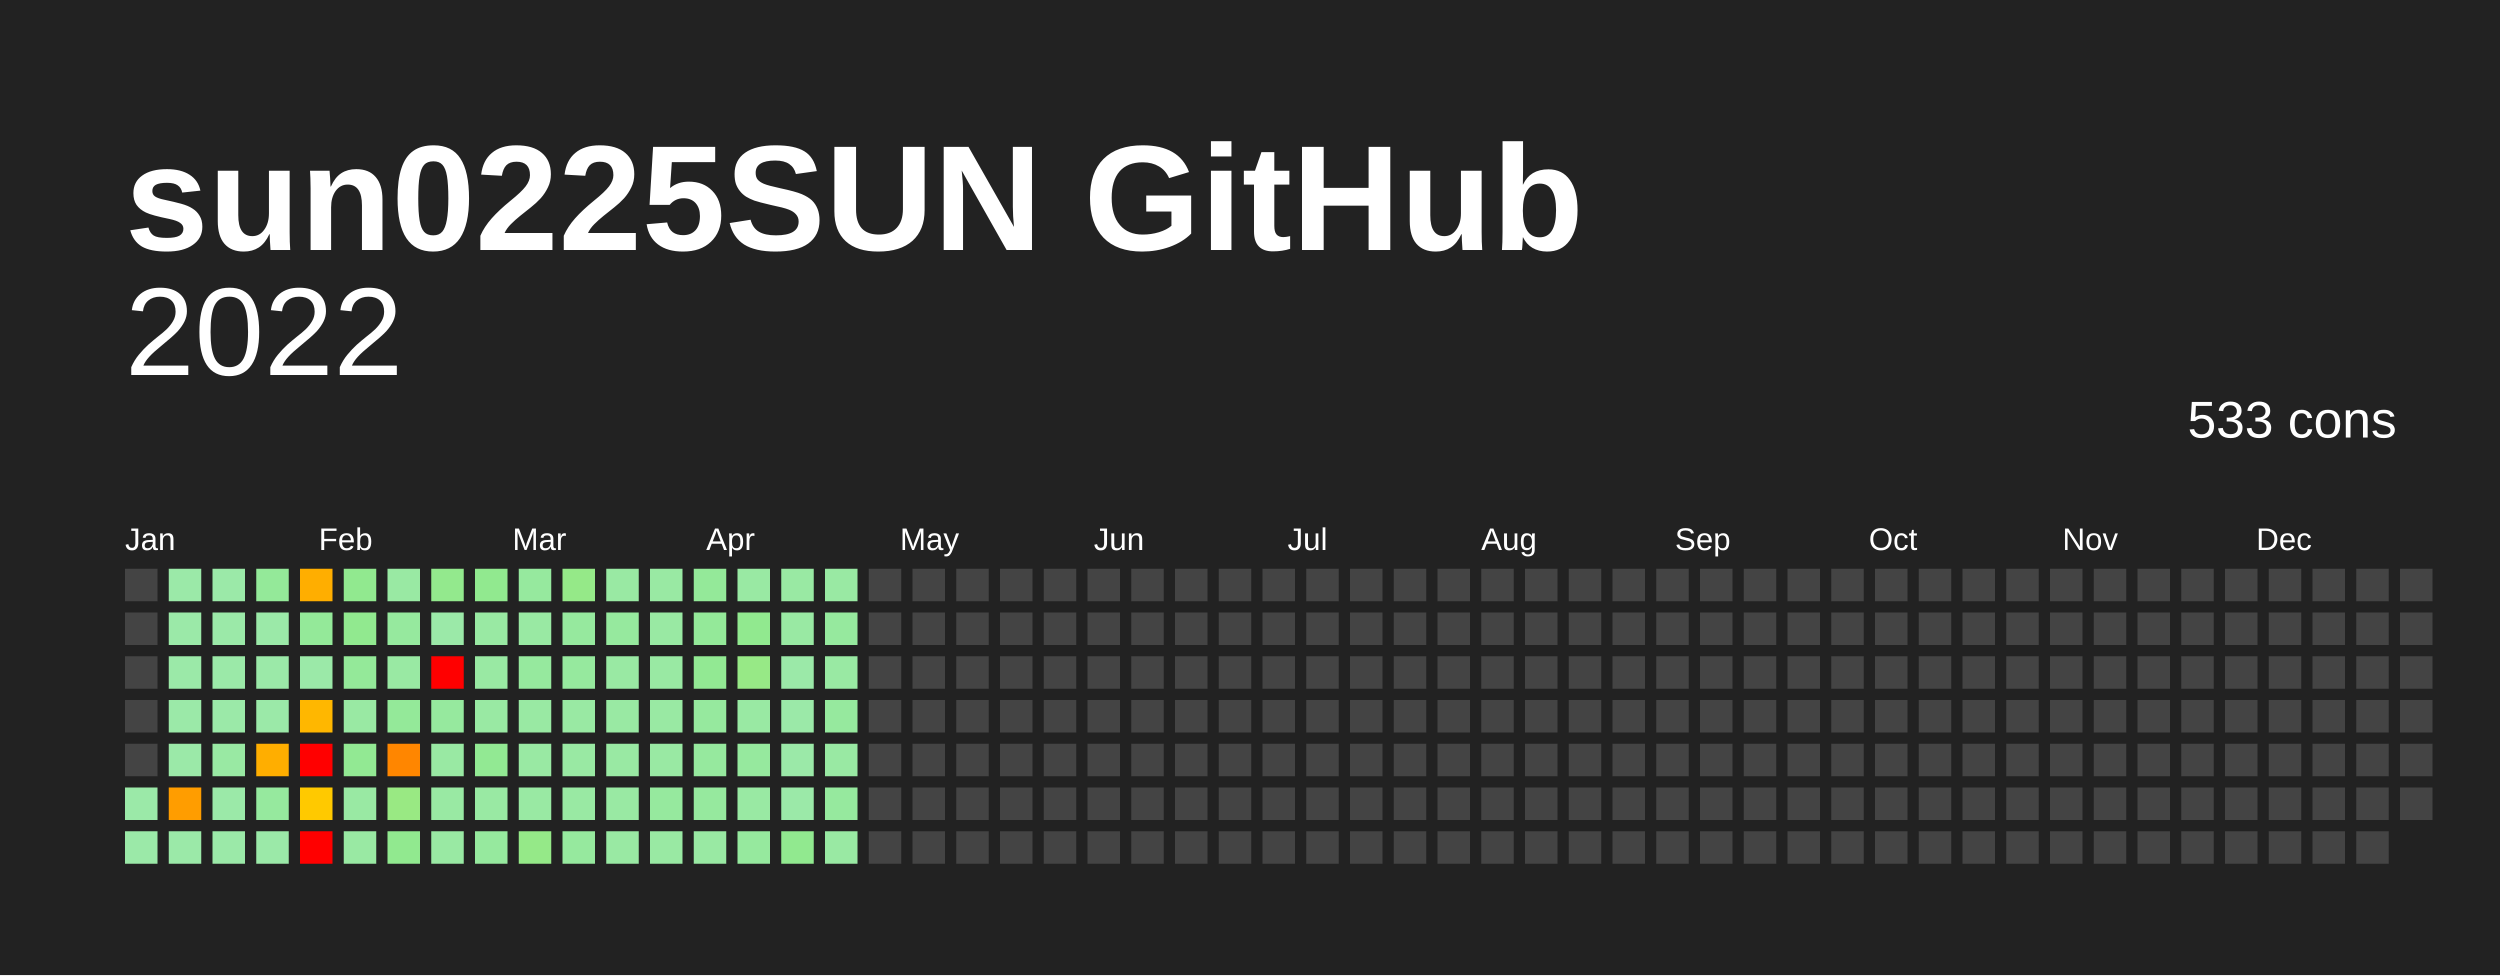
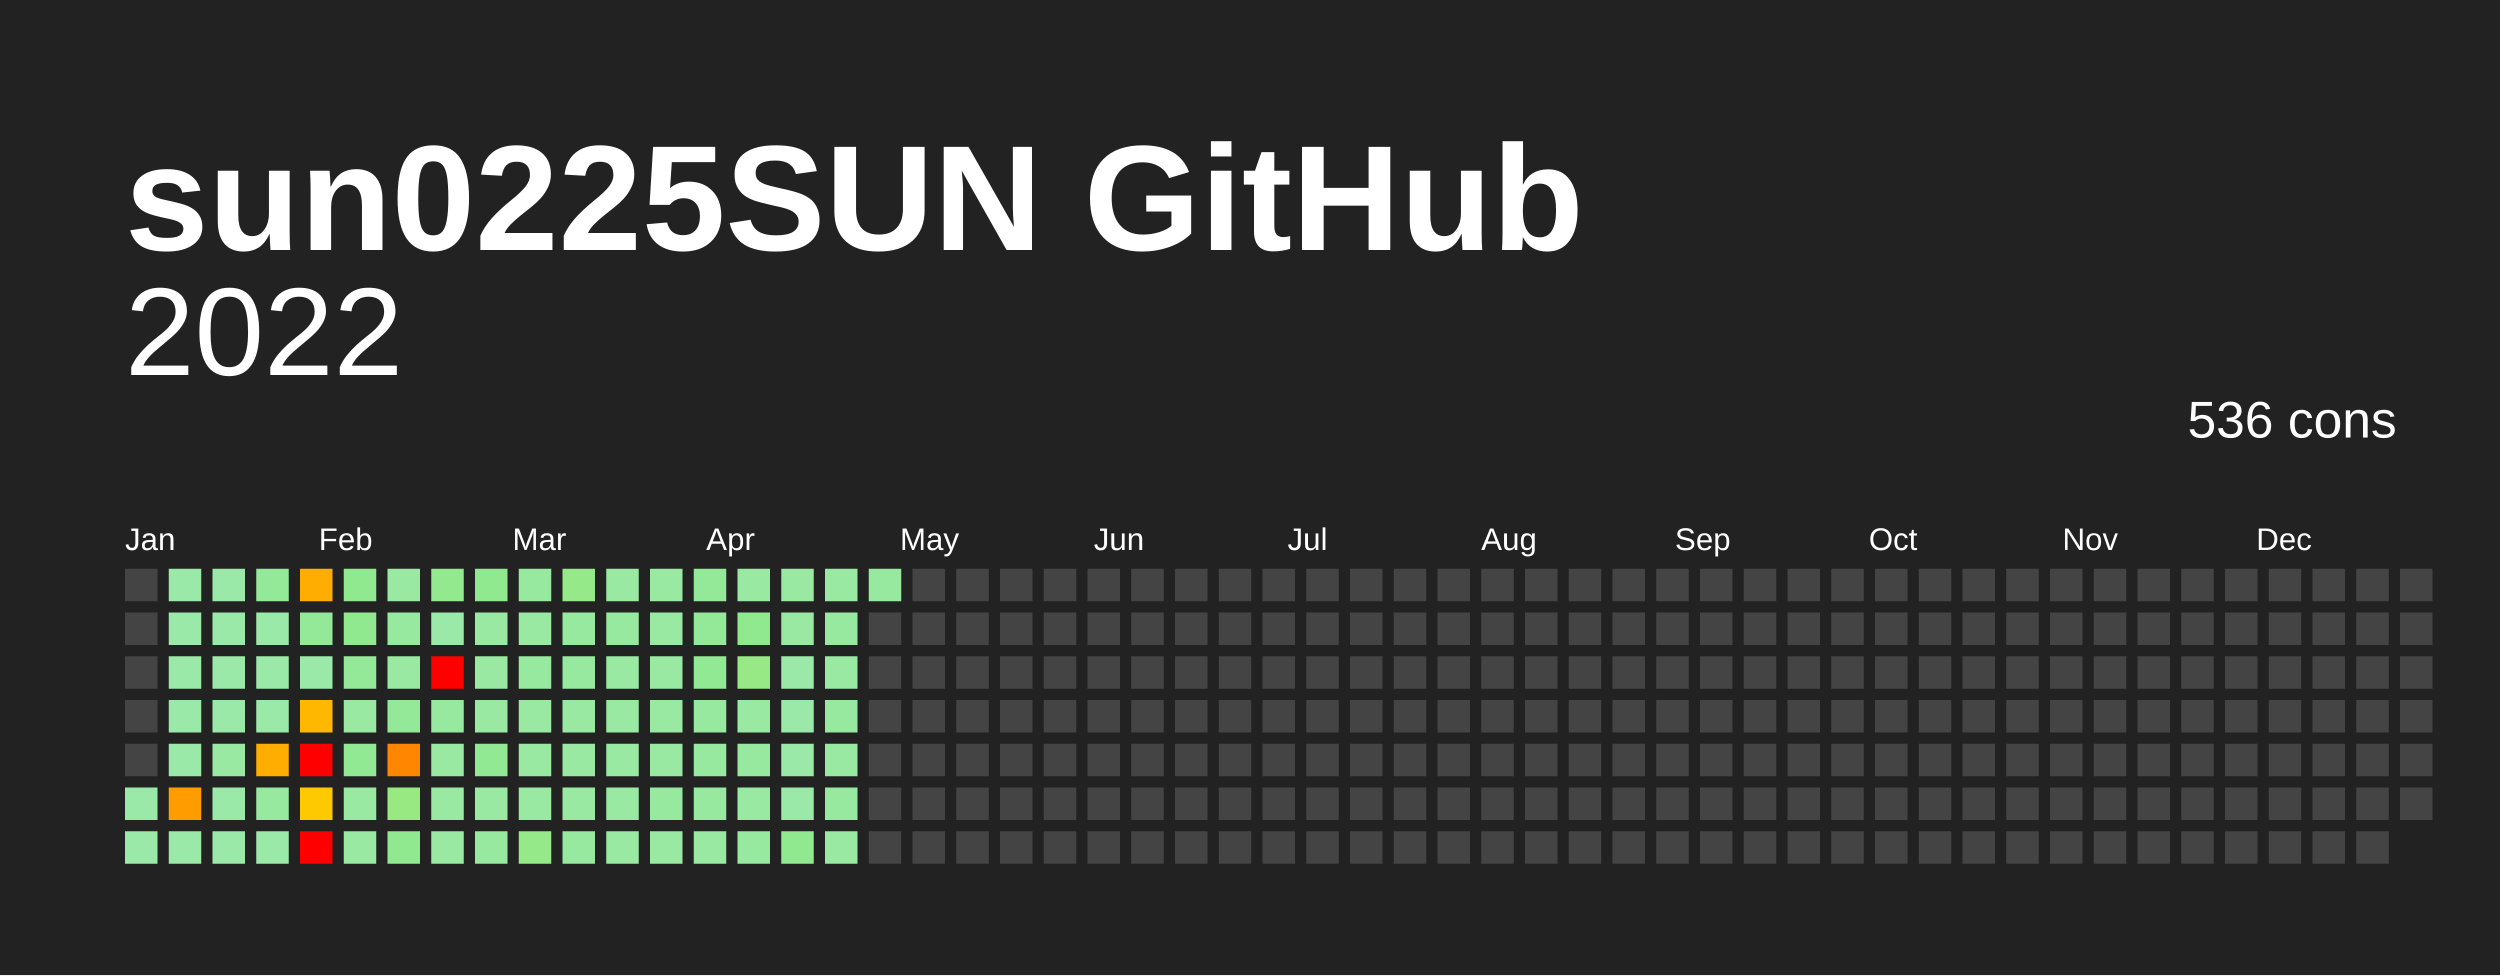
<svg xmlns="http://www.w3.org/2000/svg" baseProfile="full" height="78mm" version="1.1" viewBox="0,0,200,78" width="200mm">
  <defs />
  <rect fill="#222222" height="78" width="200" x="0" y="0" />
  <text fill="#FFFFFF" style="font-size:12px; font-family:Arial; font-weight:bold;" x="10" y="20">sun0225SUN GitHub</text>
  <text alignment-baseline="hanging" fill="#FFFFFF" style="font-size:10.0px; font-family:Arial;" x="10" y="30">2022</text>
-   <text alignment-baseline="hanging" fill="#FFFFFF" style="font-size:4.125px; font-family:Arial;" x="175" y="35">533 cons</text>
+   <text alignment-baseline="hanging" fill="#FFFFFF" style="font-size:4.125px; font-family:Arial;" x="175" y="35">536 cons</text>
  <text fill="#FFFFFF" style="font-size:2.5px; font-family:Arial" x="10.0" y="44">Jan</text>
  <text fill="#FFFFFF" style="font-size:2.5px; font-family:Arial" x="25.5" y="44">Feb</text>
  <text fill="#FFFFFF" style="font-size:2.5px; font-family:Arial" x="41.0" y="44">Mar</text>
  <text fill="#FFFFFF" style="font-size:2.5px; font-family:Arial" x="56.5" y="44">Apr</text>
  <text fill="#FFFFFF" style="font-size:2.5px; font-family:Arial" x="72.0" y="44">May</text>
  <text fill="#FFFFFF" style="font-size:2.5px; font-family:Arial" x="87.5" y="44">Jun</text>
  <text fill="#FFFFFF" style="font-size:2.5px; font-family:Arial" x="103.0" y="44">Jul</text>
  <text fill="#FFFFFF" style="font-size:2.5px; font-family:Arial" x="118.5" y="44">Aug</text>
  <text fill="#FFFFFF" style="font-size:2.5px; font-family:Arial" x="134.0" y="44">Sep</text>
  <text fill="#FFFFFF" style="font-size:2.5px; font-family:Arial" x="149.5" y="44">Oct</text>
  <text fill="#FFFFFF" style="font-size:2.5px; font-family:Arial" x="165.0" y="44">Nov</text>
  <text fill="#FFFFFF" style="font-size:2.5px; font-family:Arial" x="180.5" y="44">Dec</text>
  <rect fill="#444444" height="2.6" width="2.6" x="10.0" y="45.5" />
  <rect fill="#444444" height="2.6" width="2.6" x="10.0" y="49.0" />
  <rect fill="#444444" height="2.6" width="2.6" x="10.0" y="52.5" />
  <rect fill="#444444" height="2.6" width="2.6" x="10.0" y="56.0" />
  <rect fill="#444444" height="2.6" width="2.6" x="10.0" y="59.5" />
  <rect fill="#9be9a8" height="2.6" width="2.6" x="10.0" y="63.0" />
  <rect fill="#9be9a8" height="2.6" width="2.6" x="10.0" y="66.5" />
  <rect fill="#9be9a8" height="2.6" width="2.6" x="13.5" y="45.5" />
  <rect fill="#9be9a8" height="2.6" width="2.6" x="13.5" y="49.0" />
  <rect fill="#9be9a8" height="2.6" width="2.6" x="13.5" y="52.5" />
  <rect fill="#9be9a8" height="2.6" width="2.6" x="13.5" y="56.0" />
  <rect fill="#9be9a8" height="2.6" width="2.6" x="13.5" y="59.5" />
  <rect fill="#ff9d00" height="2.6" width="2.6" x="13.5" y="63.0" />
  <rect fill="#9be9a8" height="2.6" width="2.6" x="13.5" y="66.5" />
  <rect fill="#9be9a8" height="2.6" width="2.6" x="17.0" y="45.5" />
  <rect fill="#9be9a8" height="2.6" width="2.6" x="17.0" y="49.0" />
  <rect fill="#9be9a8" height="2.6" width="2.6" x="17.0" y="52.5" />
  <rect fill="#9be9a8" height="2.6" width="2.6" x="17.0" y="56.0" />
  <rect fill="#99e9a3" height="2.6" width="2.6" x="17.0" y="59.5" />
  <rect fill="#9be9a8" height="2.6" width="2.6" x="17.0" y="63.0" />
  <rect fill="#9be9a8" height="2.6" width="2.6" x="17.0" y="66.5" />
  <rect fill="#94e999" height="2.6" width="2.6" x="20.5" y="45.5" />
  <rect fill="#9be9a8" height="2.6" width="2.6" x="20.5" y="49.0" />
  <rect fill="#9be9a8" height="2.6" width="2.6" x="20.5" y="52.5" />
  <rect fill="#9be9a8" height="2.6" width="2.6" x="20.5" y="56.0" />
  <rect fill="#ffae00" height="2.6" width="2.6" x="20.5" y="59.5" />
  <rect fill="#96e99e" height="2.6" width="2.6" x="20.5" y="63.0" />
  <rect fill="#9be9a8" height="2.6" width="2.6" x="20.5" y="66.5" />
  <rect fill="#ffae00" height="2.6" width="2.6" x="24.0" y="45.5" />
  <rect fill="#94e999" height="2.6" width="2.6" x="24.0" y="49.0" />
  <rect fill="#9be9a8" height="2.6" width="2.6" x="24.0" y="52.5" />
  <rect fill="#ffb700" height="2.6" width="2.6" x="24.0" y="56.0" />
  <rect fill="red" height="2.6" width="2.6" x="24.0" y="59.5" />
  <rect fill="#ffc900" height="2.6" width="2.6" x="24.0" y="63.0" />
  <rect fill="red" height="2.6" width="2.6" x="24.0" y="66.5" />
  <rect fill="#91e98f" height="2.6" width="2.6" x="27.5" y="45.5" />
  <rect fill="#91e98f" height="2.6" width="2.6" x="27.5" y="49.0" />
  <rect fill="#94e999" height="2.6" width="2.6" x="27.5" y="52.5" />
  <rect fill="#99e9a3" height="2.6" width="2.6" x="27.5" y="56.0" />
  <rect fill="#92e993" height="2.6" width="2.6" x="27.5" y="59.5" />
  <rect fill="#99e9a3" height="2.6" width="2.6" x="27.5" y="63.0" />
  <rect fill="#99e9a3" height="2.6" width="2.6" x="27.5" y="66.5" />
  <rect fill="#99e9a3" height="2.6" width="2.6" x="31.0" y="45.5" />
  <rect fill="#96e99e" height="2.6" width="2.6" x="31.0" y="49.0" />
  <rect fill="#99e9a3" height="2.6" width="2.6" x="31.0" y="52.5" />
  <rect fill="#94e999" height="2.6" width="2.6" x="31.0" y="56.0" />
  <rect fill="#ff8600" height="2.6" width="2.6" x="31.0" y="59.5" />
  <rect fill="#99e983" height="2.6" width="2.6" x="31.0" y="63.0" />
  <rect fill="#91e98f" height="2.6" width="2.6" x="31.0" y="66.5" />
  <rect fill="#93e98d" height="2.6" width="2.6" x="34.5" y="45.5" />
  <rect fill="#9be9a8" height="2.6" width="2.6" x="34.5" y="49.0" />
  <rect fill="red" height="2.6" width="2.6" x="34.5" y="52.5" />
  <rect fill="#96e99e" height="2.6" width="2.6" x="34.5" y="56.0" />
  <rect fill="#99e9a3" height="2.6" width="2.6" x="34.5" y="59.5" />
  <rect fill="#99e9a3" height="2.6" width="2.6" x="34.5" y="63.0" />
  <rect fill="#99e9a3" height="2.6" width="2.6" x="34.5" y="66.5" />
  <rect fill="#91e98f" height="2.6" width="2.6" x="38.0" y="45.5" />
  <rect fill="#99e9a3" height="2.6" width="2.6" x="38.0" y="49.0" />
  <rect fill="#99e9a3" height="2.6" width="2.6" x="38.0" y="52.5" />
  <rect fill="#99e9a3" height="2.6" width="2.6" x="38.0" y="56.0" />
  <rect fill="#92e993" height="2.6" width="2.6" x="38.0" y="59.5" />
  <rect fill="#99e9a3" height="2.6" width="2.6" x="38.0" y="63.0" />
  <rect fill="#96e99e" height="2.6" width="2.6" x="38.0" y="66.5" />
  <rect fill="#96e99e" height="2.6" width="2.6" x="41.5" y="45.5" />
  <rect fill="#99e9a3" height="2.6" width="2.6" x="41.5" y="49.0" />
  <rect fill="#96e99e" height="2.6" width="2.6" x="41.5" y="52.5" />
  <rect fill="#99e9a3" height="2.6" width="2.6" x="41.5" y="56.0" />
  <rect fill="#99e9a3" height="2.6" width="2.6" x="41.5" y="59.5" />
  <rect fill="#99e9a3" height="2.6" width="2.6" x="41.5" y="63.0" />
  <rect fill="#95e988" height="2.6" width="2.6" x="41.5" y="66.5" />
  <rect fill="#95e988" height="2.6" width="2.6" x="45.0" y="45.5" />
  <rect fill="#96e99e" height="2.6" width="2.6" x="45.0" y="49.0" />
  <rect fill="#96e99e" height="2.6" width="2.6" x="45.0" y="52.5" />
  <rect fill="#99e9a3" height="2.6" width="2.6" x="45.0" y="56.0" />
  <rect fill="#99e9a3" height="2.6" width="2.6" x="45.0" y="59.5" />
  <rect fill="#99e9a3" height="2.6" width="2.6" x="45.0" y="63.0" />
  <rect fill="#96e99e" height="2.6" width="2.6" x="45.0" y="66.5" />
  <rect fill="#99e9a3" height="2.6" width="2.6" x="48.5" y="45.5" />
  <rect fill="#96e99e" height="2.6" width="2.6" x="48.5" y="49.0" />
  <rect fill="#99e9a3" height="2.6" width="2.6" x="48.5" y="52.5" />
  <rect fill="#99e9a3" height="2.6" width="2.6" x="48.5" y="56.0" />
  <rect fill="#99e9a3" height="2.6" width="2.6" x="48.5" y="59.5" />
  <rect fill="#99e9a3" height="2.6" width="2.6" x="48.5" y="63.0" />
  <rect fill="#99e9a3" height="2.6" width="2.6" x="48.5" y="66.5" />
  <rect fill="#99e9a3" height="2.6" width="2.6" x="52.0" y="45.5" />
  <rect fill="#99e9a3" height="2.6" width="2.6" x="52.0" y="49.0" />
  <rect fill="#99e9a3" height="2.6" width="2.6" x="52.0" y="52.5" />
  <rect fill="#99e9a3" height="2.6" width="2.6" x="52.0" y="56.0" />
  <rect fill="#99e9a3" height="2.6" width="2.6" x="52.0" y="59.5" />
  <rect fill="#96e99e" height="2.6" width="2.6" x="52.0" y="63.0" />
  <rect fill="#99e9a3" height="2.6" width="2.6" x="52.0" y="66.5" />
  <rect fill="#94e999" height="2.6" width="2.6" x="55.5" y="45.5" />
  <rect fill="#94e999" height="2.6" width="2.6" x="55.5" y="49.0" />
  <rect fill="#92e993" height="2.6" width="2.6" x="55.5" y="52.5" />
  <rect fill="#96e99e" height="2.6" width="2.6" x="55.5" y="56.0" />
  <rect fill="#96e99e" height="2.6" width="2.6" x="55.5" y="59.5" />
  <rect fill="#96e99e" height="2.6" width="2.6" x="55.5" y="63.0" />
  <rect fill="#99e9a3" height="2.6" width="2.6" x="55.5" y="66.5" />
  <rect fill="#99e9a3" height="2.6" width="2.6" x="59.0" y="45.5" />
  <rect fill="#91e98f" height="2.6" width="2.6" x="59.0" y="49.0" />
  <rect fill="#97e986" height="2.6" width="2.6" x="59.0" y="52.5" />
  <rect fill="#99e9a3" height="2.6" width="2.6" x="59.0" y="56.0" />
  <rect fill="#96e99e" height="2.6" width="2.6" x="59.0" y="59.5" />
  <rect fill="#99e9a3" height="2.6" width="2.6" x="59.0" y="63.0" />
  <rect fill="#96e99e" height="2.6" width="2.6" x="59.0" y="66.5" />
  <rect fill="#99e9a3" height="2.6" width="2.6" x="62.5" y="45.5" />
  <rect fill="#99e9a3" height="2.6" width="2.6" x="62.5" y="49.0" />
  <rect fill="#9be9a8" height="2.6" width="2.6" x="62.5" y="52.5" />
  <rect fill="#9be9a8" height="2.6" width="2.6" x="62.5" y="56.0" />
  <rect fill="#9be9a8" height="2.6" width="2.6" x="62.5" y="59.5" />
  <rect fill="#9be9a8" height="2.6" width="2.6" x="62.5" y="63.0" />
  <rect fill="#91e98f" height="2.6" width="2.6" x="62.5" y="66.5" />
  <rect fill="#99e9a3" height="2.6" width="2.6" x="66.0" y="45.5" />
  <rect fill="#96e99e" height="2.6" width="2.6" x="66.0" y="49.0" />
  <rect fill="#99e9a3" height="2.6" width="2.6" x="66.0" y="52.5" />
  <rect fill="#96e99e" height="2.6" width="2.6" x="66.0" y="56.0" />
  <rect fill="#99e9a3" height="2.6" width="2.6" x="66.0" y="59.5" />
  <rect fill="#96e99e" height="2.6" width="2.6" x="66.0" y="63.0" />
  <rect fill="#99e9a3" height="2.6" width="2.6" x="66.0" y="66.5" />
-   <rect fill="#444444" height="2.6" width="2.6" x="69.5" y="45.5" />
+   <rect fill="#96e99e" height="2.6" width="2.6" x="69.5" y="45.5" />
  <rect fill="#444444" height="2.6" width="2.6" x="69.5" y="49.0" />
  <rect fill="#444444" height="2.6" width="2.6" x="69.5" y="52.5" />
  <rect fill="#444444" height="2.6" width="2.6" x="69.5" y="56.0" />
  <rect fill="#444444" height="2.6" width="2.6" x="69.5" y="59.5" />
  <rect fill="#444444" height="2.6" width="2.6" x="69.5" y="63.0" />
  <rect fill="#444444" height="2.6" width="2.6" x="69.5" y="66.5" />
  <rect fill="#444444" height="2.6" width="2.6" x="73.0" y="45.5" />
  <rect fill="#444444" height="2.6" width="2.6" x="73.0" y="49.0" />
  <rect fill="#444444" height="2.6" width="2.6" x="73.0" y="52.5" />
  <rect fill="#444444" height="2.6" width="2.6" x="73.0" y="56.0" />
  <rect fill="#444444" height="2.6" width="2.6" x="73.0" y="59.5" />
  <rect fill="#444444" height="2.6" width="2.6" x="73.0" y="63.0" />
  <rect fill="#444444" height="2.6" width="2.6" x="73.0" y="66.5" />
  <rect fill="#444444" height="2.6" width="2.6" x="76.5" y="45.5" />
  <rect fill="#444444" height="2.6" width="2.6" x="76.5" y="49.0" />
  <rect fill="#444444" height="2.6" width="2.6" x="76.5" y="52.5" />
  <rect fill="#444444" height="2.6" width="2.6" x="76.5" y="56.0" />
  <rect fill="#444444" height="2.6" width="2.6" x="76.5" y="59.5" />
  <rect fill="#444444" height="2.6" width="2.6" x="76.5" y="63.0" />
  <rect fill="#444444" height="2.6" width="2.6" x="76.5" y="66.5" />
  <rect fill="#444444" height="2.6" width="2.6" x="80.0" y="45.5" />
  <rect fill="#444444" height="2.6" width="2.6" x="80.0" y="49.0" />
  <rect fill="#444444" height="2.6" width="2.6" x="80.0" y="52.5" />
  <rect fill="#444444" height="2.6" width="2.6" x="80.0" y="56.0" />
  <rect fill="#444444" height="2.6" width="2.6" x="80.0" y="59.5" />
  <rect fill="#444444" height="2.6" width="2.6" x="80.0" y="63.0" />
  <rect fill="#444444" height="2.6" width="2.6" x="80.0" y="66.5" />
  <rect fill="#444444" height="2.6" width="2.6" x="83.5" y="45.5" />
  <rect fill="#444444" height="2.6" width="2.6" x="83.5" y="49.0" />
  <rect fill="#444444" height="2.6" width="2.6" x="83.5" y="52.5" />
  <rect fill="#444444" height="2.6" width="2.6" x="83.5" y="56.0" />
  <rect fill="#444444" height="2.6" width="2.6" x="83.5" y="59.5" />
  <rect fill="#444444" height="2.6" width="2.6" x="83.5" y="63.0" />
  <rect fill="#444444" height="2.6" width="2.6" x="83.5" y="66.5" />
  <rect fill="#444444" height="2.6" width="2.6" x="87.0" y="45.5" />
  <rect fill="#444444" height="2.6" width="2.6" x="87.0" y="49.0" />
  <rect fill="#444444" height="2.6" width="2.6" x="87.0" y="52.5" />
  <rect fill="#444444" height="2.6" width="2.6" x="87.0" y="56.0" />
  <rect fill="#444444" height="2.6" width="2.6" x="87.0" y="59.5" />
  <rect fill="#444444" height="2.6" width="2.6" x="87.0" y="63.0" />
  <rect fill="#444444" height="2.6" width="2.6" x="87.0" y="66.5" />
  <rect fill="#444444" height="2.6" width="2.6" x="90.5" y="45.5" />
  <rect fill="#444444" height="2.6" width="2.6" x="90.5" y="49.0" />
  <rect fill="#444444" height="2.6" width="2.6" x="90.5" y="52.5" />
  <rect fill="#444444" height="2.6" width="2.6" x="90.5" y="56.0" />
  <rect fill="#444444" height="2.6" width="2.6" x="90.5" y="59.5" />
  <rect fill="#444444" height="2.6" width="2.6" x="90.5" y="63.0" />
  <rect fill="#444444" height="2.6" width="2.6" x="90.5" y="66.5" />
  <rect fill="#444444" height="2.6" width="2.6" x="94.0" y="45.5" />
  <rect fill="#444444" height="2.6" width="2.6" x="94.0" y="49.0" />
  <rect fill="#444444" height="2.6" width="2.6" x="94.0" y="52.5" />
  <rect fill="#444444" height="2.6" width="2.6" x="94.0" y="56.0" />
  <rect fill="#444444" height="2.6" width="2.6" x="94.0" y="59.5" />
  <rect fill="#444444" height="2.6" width="2.6" x="94.0" y="63.0" />
  <rect fill="#444444" height="2.6" width="2.6" x="94.0" y="66.5" />
  <rect fill="#444444" height="2.6" width="2.6" x="97.5" y="45.5" />
  <rect fill="#444444" height="2.6" width="2.6" x="97.5" y="49.0" />
  <rect fill="#444444" height="2.6" width="2.6" x="97.5" y="52.5" />
  <rect fill="#444444" height="2.6" width="2.6" x="97.5" y="56.0" />
  <rect fill="#444444" height="2.6" width="2.6" x="97.5" y="59.5" />
  <rect fill="#444444" height="2.6" width="2.6" x="97.5" y="63.0" />
  <rect fill="#444444" height="2.6" width="2.6" x="97.5" y="66.5" />
  <rect fill="#444444" height="2.6" width="2.6" x="101.0" y="45.5" />
  <rect fill="#444444" height="2.6" width="2.6" x="101.0" y="49.0" />
  <rect fill="#444444" height="2.6" width="2.6" x="101.0" y="52.5" />
  <rect fill="#444444" height="2.6" width="2.6" x="101.0" y="56.0" />
  <rect fill="#444444" height="2.6" width="2.6" x="101.0" y="59.5" />
  <rect fill="#444444" height="2.6" width="2.6" x="101.0" y="63.0" />
  <rect fill="#444444" height="2.6" width="2.6" x="101.0" y="66.5" />
  <rect fill="#444444" height="2.6" width="2.6" x="104.5" y="45.5" />
  <rect fill="#444444" height="2.6" width="2.6" x="104.5" y="49.0" />
  <rect fill="#444444" height="2.6" width="2.6" x="104.5" y="52.5" />
  <rect fill="#444444" height="2.6" width="2.6" x="104.5" y="56.0" />
  <rect fill="#444444" height="2.6" width="2.6" x="104.5" y="59.5" />
  <rect fill="#444444" height="2.6" width="2.6" x="104.5" y="63.0" />
  <rect fill="#444444" height="2.6" width="2.6" x="104.5" y="66.5" />
  <rect fill="#444444" height="2.6" width="2.6" x="108.0" y="45.5" />
  <rect fill="#444444" height="2.6" width="2.6" x="108.0" y="49.0" />
  <rect fill="#444444" height="2.6" width="2.6" x="108.0" y="52.5" />
  <rect fill="#444444" height="2.6" width="2.6" x="108.0" y="56.0" />
  <rect fill="#444444" height="2.6" width="2.6" x="108.0" y="59.5" />
  <rect fill="#444444" height="2.6" width="2.6" x="108.0" y="63.0" />
  <rect fill="#444444" height="2.6" width="2.6" x="108.0" y="66.5" />
  <rect fill="#444444" height="2.6" width="2.6" x="111.5" y="45.5" />
  <rect fill="#444444" height="2.6" width="2.6" x="111.5" y="49.0" />
  <rect fill="#444444" height="2.6" width="2.6" x="111.5" y="52.5" />
  <rect fill="#444444" height="2.6" width="2.6" x="111.5" y="56.0" />
  <rect fill="#444444" height="2.6" width="2.6" x="111.5" y="59.5" />
  <rect fill="#444444" height="2.6" width="2.6" x="111.5" y="63.0" />
  <rect fill="#444444" height="2.6" width="2.6" x="111.5" y="66.5" />
  <rect fill="#444444" height="2.6" width="2.6" x="115.0" y="45.5" />
  <rect fill="#444444" height="2.6" width="2.6" x="115.0" y="49.0" />
  <rect fill="#444444" height="2.6" width="2.6" x="115.0" y="52.5" />
  <rect fill="#444444" height="2.6" width="2.6" x="115.0" y="56.0" />
  <rect fill="#444444" height="2.6" width="2.6" x="115.0" y="59.5" />
  <rect fill="#444444" height="2.6" width="2.6" x="115.0" y="63.0" />
  <rect fill="#444444" height="2.6" width="2.6" x="115.0" y="66.5" />
  <rect fill="#444444" height="2.6" width="2.6" x="118.5" y="45.5" />
  <rect fill="#444444" height="2.6" width="2.6" x="118.5" y="49.0" />
  <rect fill="#444444" height="2.6" width="2.6" x="118.5" y="52.5" />
  <rect fill="#444444" height="2.6" width="2.6" x="118.5" y="56.0" />
  <rect fill="#444444" height="2.6" width="2.6" x="118.5" y="59.5" />
  <rect fill="#444444" height="2.6" width="2.6" x="118.5" y="63.0" />
  <rect fill="#444444" height="2.6" width="2.6" x="118.5" y="66.5" />
  <rect fill="#444444" height="2.6" width="2.6" x="122.0" y="45.5" />
  <rect fill="#444444" height="2.6" width="2.6" x="122.0" y="49.0" />
  <rect fill="#444444" height="2.6" width="2.6" x="122.0" y="52.5" />
  <rect fill="#444444" height="2.6" width="2.6" x="122.0" y="56.0" />
  <rect fill="#444444" height="2.6" width="2.6" x="122.0" y="59.5" />
  <rect fill="#444444" height="2.6" width="2.6" x="122.0" y="63.0" />
  <rect fill="#444444" height="2.6" width="2.6" x="122.0" y="66.5" />
  <rect fill="#444444" height="2.6" width="2.6" x="125.5" y="45.5" />
  <rect fill="#444444" height="2.6" width="2.6" x="125.5" y="49.0" />
  <rect fill="#444444" height="2.6" width="2.6" x="125.5" y="52.5" />
  <rect fill="#444444" height="2.6" width="2.6" x="125.5" y="56.0" />
  <rect fill="#444444" height="2.6" width="2.6" x="125.5" y="59.5" />
  <rect fill="#444444" height="2.6" width="2.6" x="125.5" y="63.0" />
  <rect fill="#444444" height="2.6" width="2.6" x="125.5" y="66.5" />
  <rect fill="#444444" height="2.6" width="2.6" x="129.0" y="45.5" />
  <rect fill="#444444" height="2.6" width="2.6" x="129.0" y="49.0" />
  <rect fill="#444444" height="2.6" width="2.6" x="129.0" y="52.5" />
  <rect fill="#444444" height="2.6" width="2.6" x="129.0" y="56.0" />
  <rect fill="#444444" height="2.6" width="2.6" x="129.0" y="59.5" />
  <rect fill="#444444" height="2.6" width="2.6" x="129.0" y="63.0" />
  <rect fill="#444444" height="2.6" width="2.6" x="129.0" y="66.5" />
  <rect fill="#444444" height="2.6" width="2.6" x="132.5" y="45.5" />
  <rect fill="#444444" height="2.6" width="2.6" x="132.5" y="49.0" />
  <rect fill="#444444" height="2.6" width="2.6" x="132.5" y="52.5" />
  <rect fill="#444444" height="2.6" width="2.6" x="132.5" y="56.0" />
  <rect fill="#444444" height="2.6" width="2.6" x="132.5" y="59.5" />
  <rect fill="#444444" height="2.6" width="2.6" x="132.5" y="63.0" />
  <rect fill="#444444" height="2.6" width="2.6" x="132.5" y="66.5" />
  <rect fill="#444444" height="2.6" width="2.6" x="136.0" y="45.5" />
  <rect fill="#444444" height="2.6" width="2.6" x="136.0" y="49.0" />
  <rect fill="#444444" height="2.6" width="2.6" x="136.0" y="52.5" />
  <rect fill="#444444" height="2.6" width="2.6" x="136.0" y="56.0" />
  <rect fill="#444444" height="2.6" width="2.6" x="136.0" y="59.5" />
  <rect fill="#444444" height="2.6" width="2.6" x="136.0" y="63.0" />
  <rect fill="#444444" height="2.6" width="2.6" x="136.0" y="66.5" />
  <rect fill="#444444" height="2.6" width="2.6" x="139.5" y="45.5" />
  <rect fill="#444444" height="2.6" width="2.6" x="139.5" y="49.0" />
  <rect fill="#444444" height="2.6" width="2.6" x="139.5" y="52.5" />
  <rect fill="#444444" height="2.6" width="2.6" x="139.5" y="56.0" />
  <rect fill="#444444" height="2.6" width="2.6" x="139.5" y="59.5" />
  <rect fill="#444444" height="2.6" width="2.6" x="139.5" y="63.0" />
  <rect fill="#444444" height="2.6" width="2.6" x="139.5" y="66.5" />
  <rect fill="#444444" height="2.6" width="2.6" x="143.0" y="45.5" />
  <rect fill="#444444" height="2.6" width="2.6" x="143.0" y="49.0" />
  <rect fill="#444444" height="2.6" width="2.6" x="143.0" y="52.5" />
  <rect fill="#444444" height="2.6" width="2.6" x="143.0" y="56.0" />
  <rect fill="#444444" height="2.6" width="2.6" x="143.0" y="59.5" />
  <rect fill="#444444" height="2.6" width="2.6" x="143.0" y="63.0" />
  <rect fill="#444444" height="2.6" width="2.6" x="143.0" y="66.5" />
  <rect fill="#444444" height="2.6" width="2.6" x="146.5" y="45.5" />
  <rect fill="#444444" height="2.6" width="2.6" x="146.5" y="49.0" />
  <rect fill="#444444" height="2.6" width="2.6" x="146.5" y="52.5" />
  <rect fill="#444444" height="2.6" width="2.6" x="146.5" y="56.0" />
  <rect fill="#444444" height="2.6" width="2.6" x="146.5" y="59.5" />
  <rect fill="#444444" height="2.6" width="2.6" x="146.5" y="63.0" />
  <rect fill="#444444" height="2.6" width="2.6" x="146.5" y="66.5" />
  <rect fill="#444444" height="2.6" width="2.6" x="150.0" y="45.5" />
  <rect fill="#444444" height="2.6" width="2.6" x="150.0" y="49.0" />
  <rect fill="#444444" height="2.6" width="2.6" x="150.0" y="52.5" />
  <rect fill="#444444" height="2.6" width="2.6" x="150.0" y="56.0" />
  <rect fill="#444444" height="2.6" width="2.6" x="150.0" y="59.5" />
  <rect fill="#444444" height="2.6" width="2.6" x="150.0" y="63.0" />
  <rect fill="#444444" height="2.6" width="2.6" x="150.0" y="66.5" />
  <rect fill="#444444" height="2.6" width="2.6" x="153.5" y="45.5" />
  <rect fill="#444444" height="2.6" width="2.6" x="153.5" y="49.0" />
  <rect fill="#444444" height="2.6" width="2.6" x="153.5" y="52.5" />
  <rect fill="#444444" height="2.6" width="2.6" x="153.5" y="56.0" />
  <rect fill="#444444" height="2.6" width="2.6" x="153.5" y="59.5" />
  <rect fill="#444444" height="2.6" width="2.6" x="153.5" y="63.0" />
  <rect fill="#444444" height="2.6" width="2.6" x="153.5" y="66.5" />
  <rect fill="#444444" height="2.6" width="2.6" x="157.0" y="45.5" />
  <rect fill="#444444" height="2.6" width="2.6" x="157.0" y="49.0" />
  <rect fill="#444444" height="2.6" width="2.6" x="157.0" y="52.5" />
  <rect fill="#444444" height="2.6" width="2.6" x="157.0" y="56.0" />
  <rect fill="#444444" height="2.6" width="2.6" x="157.0" y="59.5" />
  <rect fill="#444444" height="2.6" width="2.6" x="157.0" y="63.0" />
  <rect fill="#444444" height="2.6" width="2.6" x="157.0" y="66.5" />
  <rect fill="#444444" height="2.6" width="2.6" x="160.5" y="45.5" />
  <rect fill="#444444" height="2.6" width="2.6" x="160.5" y="49.0" />
  <rect fill="#444444" height="2.6" width="2.6" x="160.5" y="52.5" />
  <rect fill="#444444" height="2.6" width="2.6" x="160.5" y="56.0" />
  <rect fill="#444444" height="2.6" width="2.6" x="160.5" y="59.5" />
  <rect fill="#444444" height="2.6" width="2.6" x="160.5" y="63.0" />
  <rect fill="#444444" height="2.6" width="2.6" x="160.5" y="66.5" />
  <rect fill="#444444" height="2.6" width="2.6" x="164.0" y="45.5" />
  <rect fill="#444444" height="2.6" width="2.6" x="164.0" y="49.0" />
  <rect fill="#444444" height="2.6" width="2.6" x="164.0" y="52.5" />
  <rect fill="#444444" height="2.6" width="2.6" x="164.0" y="56.0" />
  <rect fill="#444444" height="2.6" width="2.6" x="164.0" y="59.5" />
  <rect fill="#444444" height="2.6" width="2.6" x="164.0" y="63.0" />
  <rect fill="#444444" height="2.6" width="2.6" x="164.0" y="66.5" />
  <rect fill="#444444" height="2.6" width="2.6" x="167.5" y="45.5" />
  <rect fill="#444444" height="2.6" width="2.6" x="167.5" y="49.0" />
  <rect fill="#444444" height="2.6" width="2.6" x="167.5" y="52.5" />
  <rect fill="#444444" height="2.6" width="2.6" x="167.5" y="56.0" />
  <rect fill="#444444" height="2.6" width="2.6" x="167.5" y="59.5" />
  <rect fill="#444444" height="2.6" width="2.6" x="167.5" y="63.0" />
  <rect fill="#444444" height="2.6" width="2.6" x="167.5" y="66.5" />
  <rect fill="#444444" height="2.6" width="2.6" x="171.0" y="45.5" />
  <rect fill="#444444" height="2.6" width="2.6" x="171.0" y="49.0" />
  <rect fill="#444444" height="2.6" width="2.6" x="171.0" y="52.5" />
  <rect fill="#444444" height="2.6" width="2.6" x="171.0" y="56.0" />
  <rect fill="#444444" height="2.6" width="2.6" x="171.0" y="59.5" />
  <rect fill="#444444" height="2.6" width="2.6" x="171.0" y="63.0" />
  <rect fill="#444444" height="2.6" width="2.6" x="171.0" y="66.5" />
  <rect fill="#444444" height="2.6" width="2.6" x="174.5" y="45.5" />
  <rect fill="#444444" height="2.6" width="2.6" x="174.5" y="49.0" />
  <rect fill="#444444" height="2.6" width="2.6" x="174.5" y="52.5" />
  <rect fill="#444444" height="2.6" width="2.6" x="174.5" y="56.0" />
  <rect fill="#444444" height="2.6" width="2.6" x="174.5" y="59.5" />
  <rect fill="#444444" height="2.6" width="2.6" x="174.5" y="63.0" />
  <rect fill="#444444" height="2.6" width="2.6" x="174.5" y="66.5" />
  <rect fill="#444444" height="2.6" width="2.6" x="178.0" y="45.5" />
  <rect fill="#444444" height="2.6" width="2.6" x="178.0" y="49.0" />
  <rect fill="#444444" height="2.6" width="2.6" x="178.0" y="52.5" />
  <rect fill="#444444" height="2.6" width="2.6" x="178.0" y="56.0" />
  <rect fill="#444444" height="2.6" width="2.6" x="178.0" y="59.5" />
  <rect fill="#444444" height="2.6" width="2.6" x="178.0" y="63.0" />
  <rect fill="#444444" height="2.6" width="2.6" x="178.0" y="66.5" />
  <rect fill="#444444" height="2.6" width="2.6" x="181.5" y="45.5" />
  <rect fill="#444444" height="2.6" width="2.6" x="181.5" y="49.0" />
  <rect fill="#444444" height="2.6" width="2.6" x="181.5" y="52.5" />
  <rect fill="#444444" height="2.6" width="2.6" x="181.5" y="56.0" />
  <rect fill="#444444" height="2.6" width="2.6" x="181.5" y="59.5" />
  <rect fill="#444444" height="2.6" width="2.6" x="181.5" y="63.0" />
  <rect fill="#444444" height="2.6" width="2.6" x="181.5" y="66.5" />
  <rect fill="#444444" height="2.6" width="2.6" x="185.0" y="45.5" />
  <rect fill="#444444" height="2.6" width="2.6" x="185.0" y="49.0" />
  <rect fill="#444444" height="2.6" width="2.6" x="185.0" y="52.5" />
  <rect fill="#444444" height="2.6" width="2.6" x="185.0" y="56.0" />
  <rect fill="#444444" height="2.6" width="2.6" x="185.0" y="59.5" />
  <rect fill="#444444" height="2.6" width="2.6" x="185.0" y="63.0" />
  <rect fill="#444444" height="2.6" width="2.6" x="185.0" y="66.5" />
  <rect fill="#444444" height="2.6" width="2.6" x="188.5" y="45.5" />
  <rect fill="#444444" height="2.6" width="2.6" x="188.5" y="49.0" />
  <rect fill="#444444" height="2.6" width="2.6" x="188.5" y="52.5" />
  <rect fill="#444444" height="2.6" width="2.6" x="188.5" y="56.0" />
  <rect fill="#444444" height="2.6" width="2.6" x="188.5" y="59.5" />
  <rect fill="#444444" height="2.6" width="2.6" x="188.5" y="63.0" />
  <rect fill="#444444" height="2.6" width="2.6" x="188.5" y="66.5" />
  <rect fill="#444444" height="2.6" width="2.6" x="192.0" y="45.5" />
  <rect fill="#444444" height="2.6" width="2.6" x="192.0" y="49.0" />
  <rect fill="#444444" height="2.6" width="2.6" x="192.0" y="52.5" />
  <rect fill="#444444" height="2.6" width="2.6" x="192.0" y="56.0" />
  <rect fill="#444444" height="2.6" width="2.6" x="192.0" y="59.5" />
  <rect fill="#444444" height="2.6" width="2.6" x="192.0" y="63.0" />
</svg>
